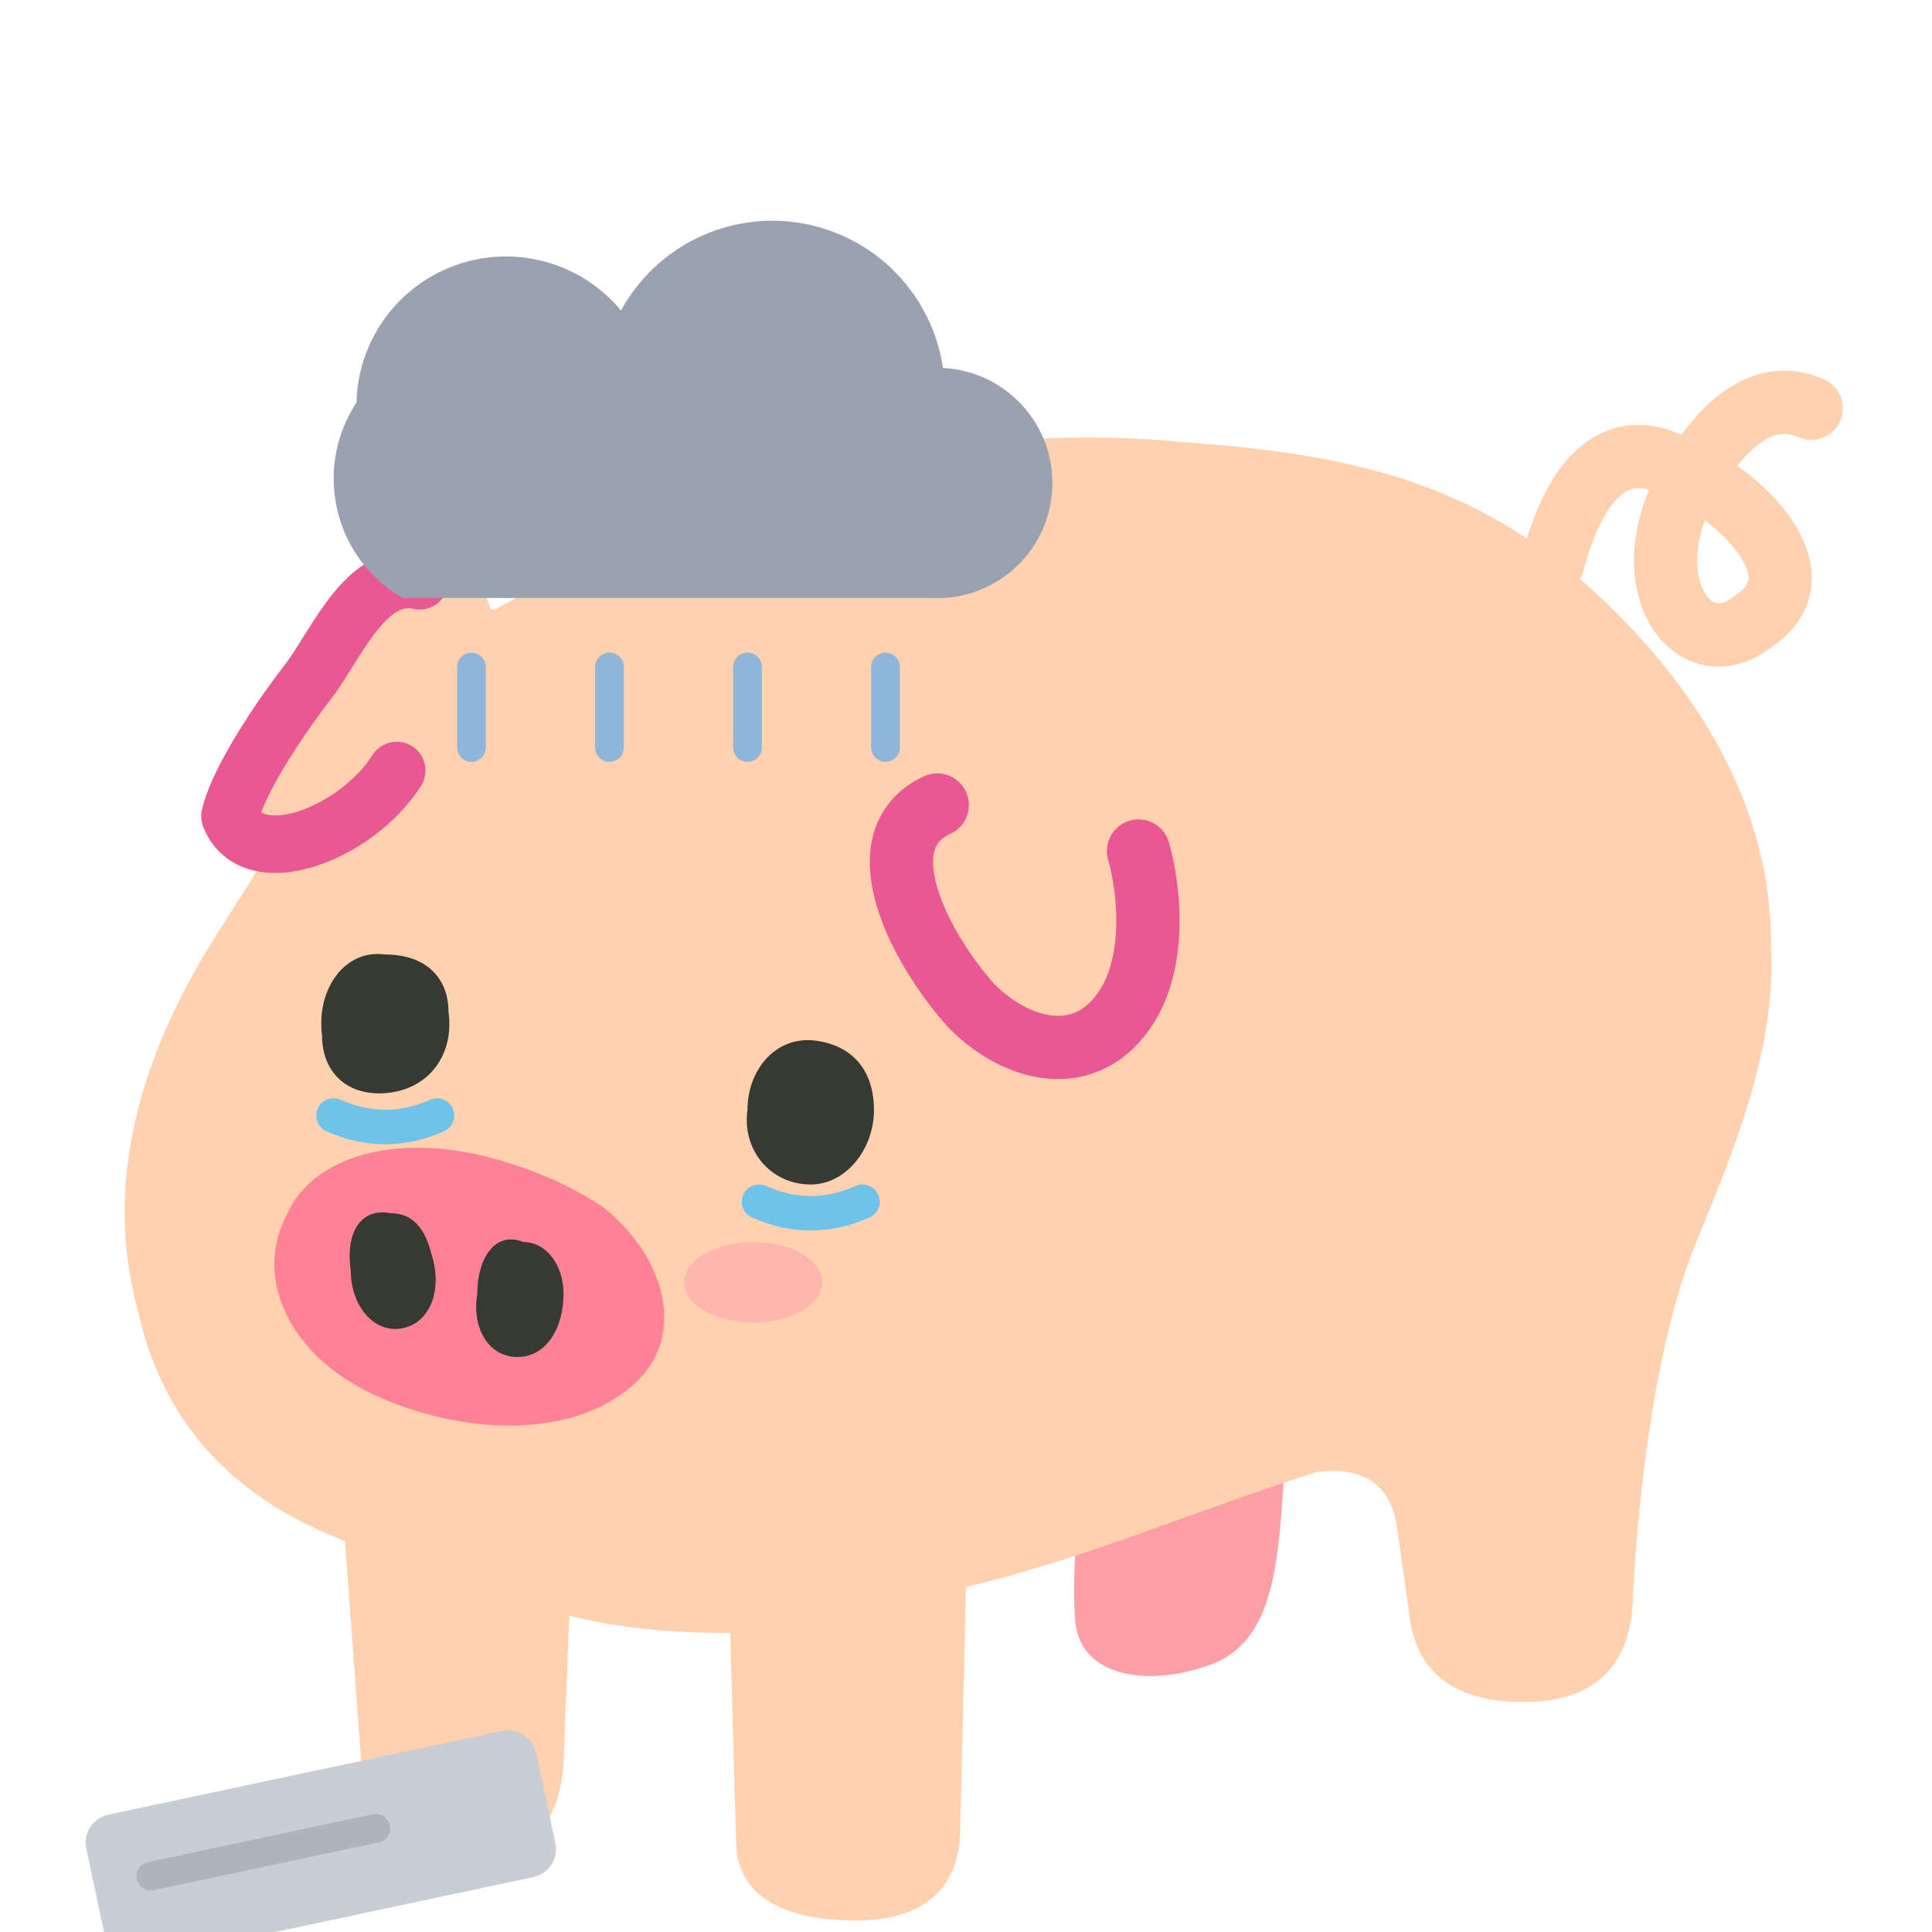
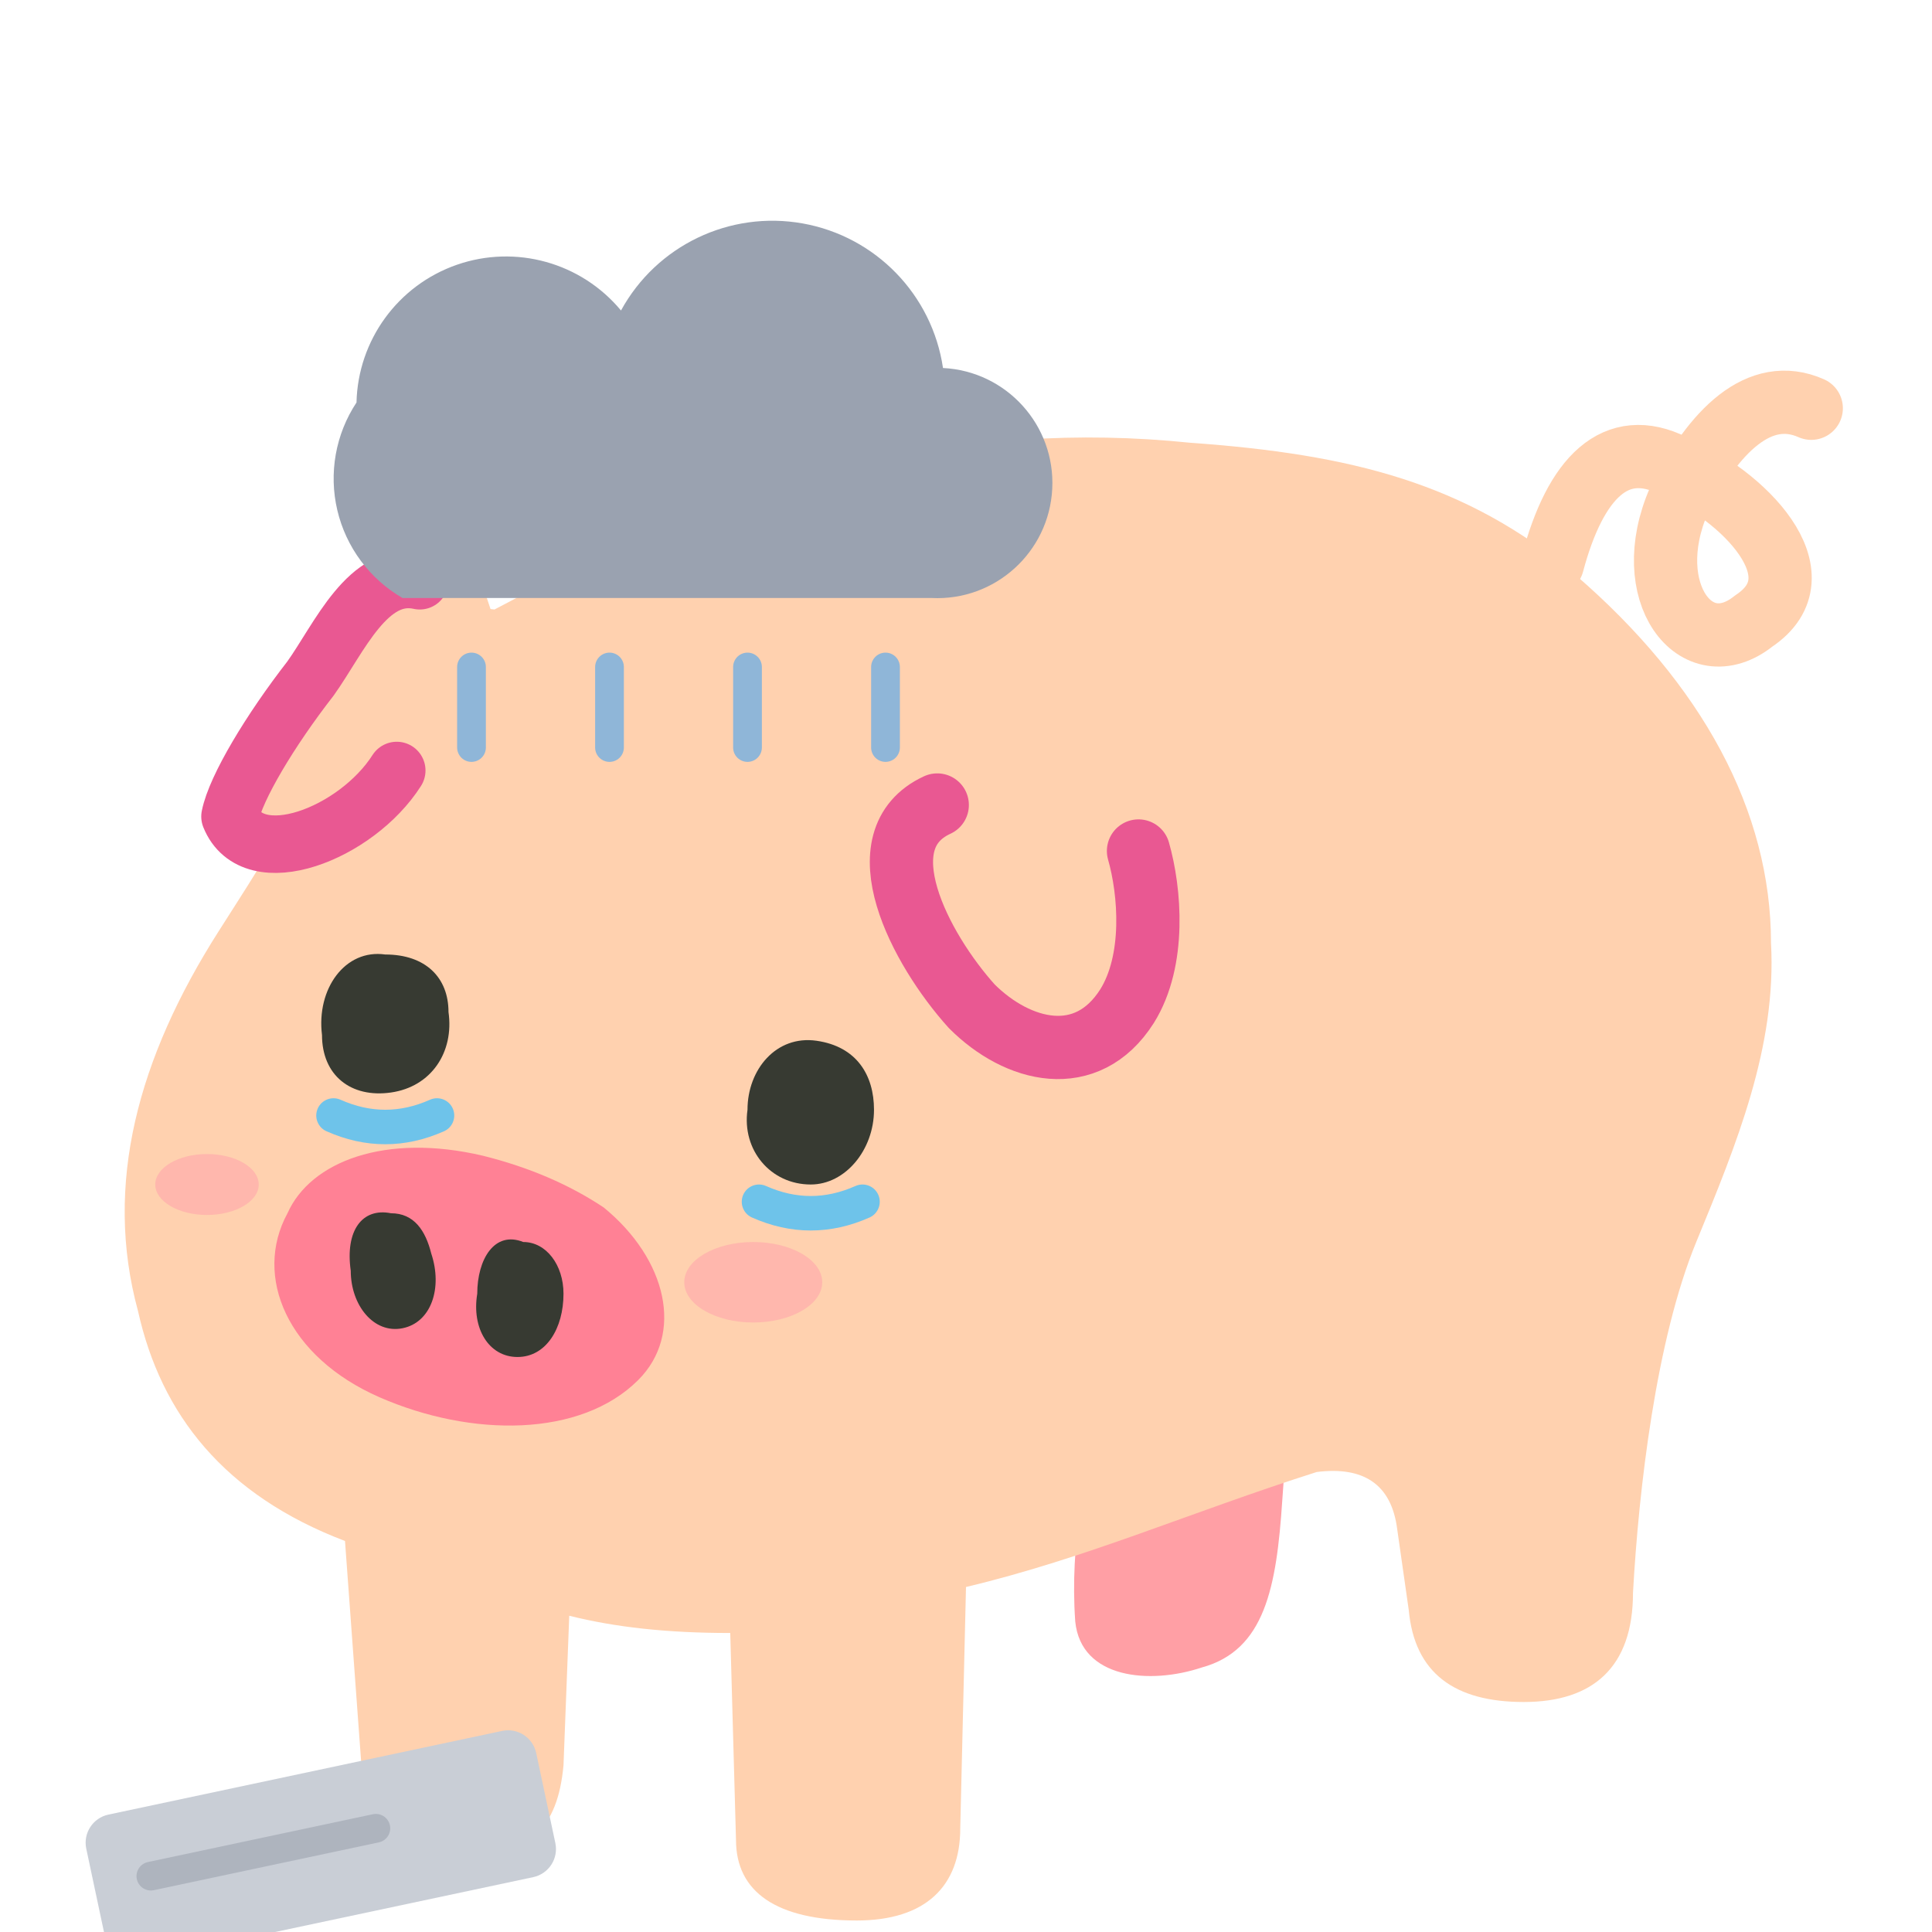
<svg xmlns="http://www.w3.org/2000/svg" viewBox="24 -36 336 336" width="128" height="128" role="img" aria-label="谢谢参与">
  <style>
    .eye{animation:blink 4.2s infinite;transform-box:fill-box;transform-origin:50% 50%}
    .tail{animation:wag 1.4s ease-in-out infinite;transform-origin:296px 64px}
    .ear2{animation:flick 5.2s ease-in-out infinite;transform-origin:205px 108px}
    @keyframes blink{0%,90%,100%{transform:scaleY(1)}93%{transform:scaleY(.1)}}
    @keyframes wag{50%{transform:rotate(14deg)}}
    @keyframes flick{0%,80%,100%{transform:rotate(0)}85%{transform:rotate(-12deg)}90%{transform:rotate(4deg)}}
    .droop{animation:droop 2s ease-in-out infinite;transform-origin:190px 298px}
    .tail{animation:none}.ear2{animation:none}
    .rain{animation:rain .7s linear infinite}.rain2{animation:rain .7s linear -.35s infinite}
    .cloud{animation:drift 2s ease-in-out infinite}
    @keyframes droop{0%,100%{transform:rotate(2deg) translateY(2px)}50%{transform:rotate(3.5deg) translateY(4px)}}
    @keyframes rain{0%{opacity:0;transform:translateY(0)}30%{opacity:1}100%{opacity:0;transform:translateY(40px)}}
    @keyframes drift{50%{transform:translateX(6px)}}
    @media (prefers-reduced-motion:reduce){*{animation:none!important}}
  </style>
  <g class="droop">
    <g class="pig" stroke-linecap="round" stroke-linejoin="round">
      <path fill="#FF9FA5" d="M214 210C213 221 210 232 211 246C212 256 224 257 233 254C244 251 246 240 247 225L248 211Z" />
      <path class="tail" d="M294 62C298 47 305 40 315 45C327 50 341 64 329 72C319 80 309 67 316 51C322 39 330 31 339 35" fill="none" stroke="#FFD1AF" stroke-width="11" />
      <path fill="#FFD1AF" d="M110 70C155 46 192 37 231 41C259 43 279 48 298 64C320 83 332 105 332 128C333 146 326 163 319 180C312 197 309 223 308 241C308 254 301 260 289 260C277 260 270 255 269 244L267 230C266 222 261 219 253 220C231 227 213 235 192 240L191 282C191 292 185 298 173 298C159 298 152 293 152 284L151 248C140 248 131 247 123 245L122 271C121 282 116 287 104 287C93 287 88 283 87 273L84 232C63 224 52 210 48 192C42 170 48 148 62 126C69 115 75 106 80 94C87 79 96 68 110 70Z" />
      <path fill="#FFD1AF" d="M63 107C64 97 75 81 84 68C90 58 102 58 108 66L115 87L90 113Z" />
      <path class="ear1" d="M97 65C88 63 83 75 78 82C71 91 65 101 64 106C68 116 86 109 93 98" fill="none" stroke="#E95892" stroke-width="10" />
      <path class="ear2" d="M187 104C174 110 184 129 193 139C201 147 213 150 220 139C225 131 224 119 222 112" fill="none" stroke="#E95892" stroke-width="11" />
      <path class="eye" fill="#373A32" d="M91 130C84 129 79 136 80 144C80 151 85 155 92 154C99 153 103 147 102 140C102 134 98 130 91 130Z" />
      <path class="eye" fill="#373A32" d="M166 145C159 144 154 150 154 157C153 164 158 170 165 170C171 170 176 164 176 157C176 151 173 146 166 145Z" />
      <g class="snout">
        <path fill="#FF8195" d="M108 165C91 161 78 166 74 175C68 186 74 200 90 207C106 214 125 214 135 204C143 196 140 183 129 174C123 170 116 167 108 165Z" />
        <path fill="#373A32" d="M92 175C87 174 84 178 85 185C85 191 89 196 94 195C99 194 101 188 99 182C98 178 96 175 92 175Z" />
        <path fill="#373A32" d="M115 180C110 178 107 183 107 189C106 195 109 200 114 200C119 200 122 195 122 189C122 184 119 180 115 180Z" />
      </g>
      <ellipse class="blush" cx="155" cy="187" rx="12" ry="7" fill="#FFAFAC" opacity=".75" />
+       <ellipse class="blush" cx="60" cy="170" rx="9" ry="5.3" fill="#FFAFAC" opacity=".75" />
      <path d="M82 158Q91 162 100 158M156 173Q165 177 174 173" fill="none" stroke="#6EC3EA" stroke-width="6" stroke-linecap="round" />
    </g>
  </g>
  <g class="cloud">
    <path d="M86 34a26 26 0 0 1 46-16 30 30 0 0 1 56 10 20 20 0 0 1-2 40H94a24 24 0 0 1-8-34Z" fill="#9AA2B0" />
    <path class="rain" d="M106 80v14M154 80v14" fill="none" stroke="#8FB6D8" stroke-width="5" stroke-linecap="round" />
    <path class="rain2" d="M130 80v14M178 80v14" fill="none" stroke="#8FB6D8" stroke-width="5" stroke-linecap="round" />
  </g>
  <g transform="rotate(-12 80 286)">
    <rect x="40" y="272" width="80" height="26" rx="5" fill="#C9CED6" />
    <path d="M50 284h40" stroke="#AEB4BE" stroke-width="5" stroke-linecap="round" />
  </g>
</svg>
